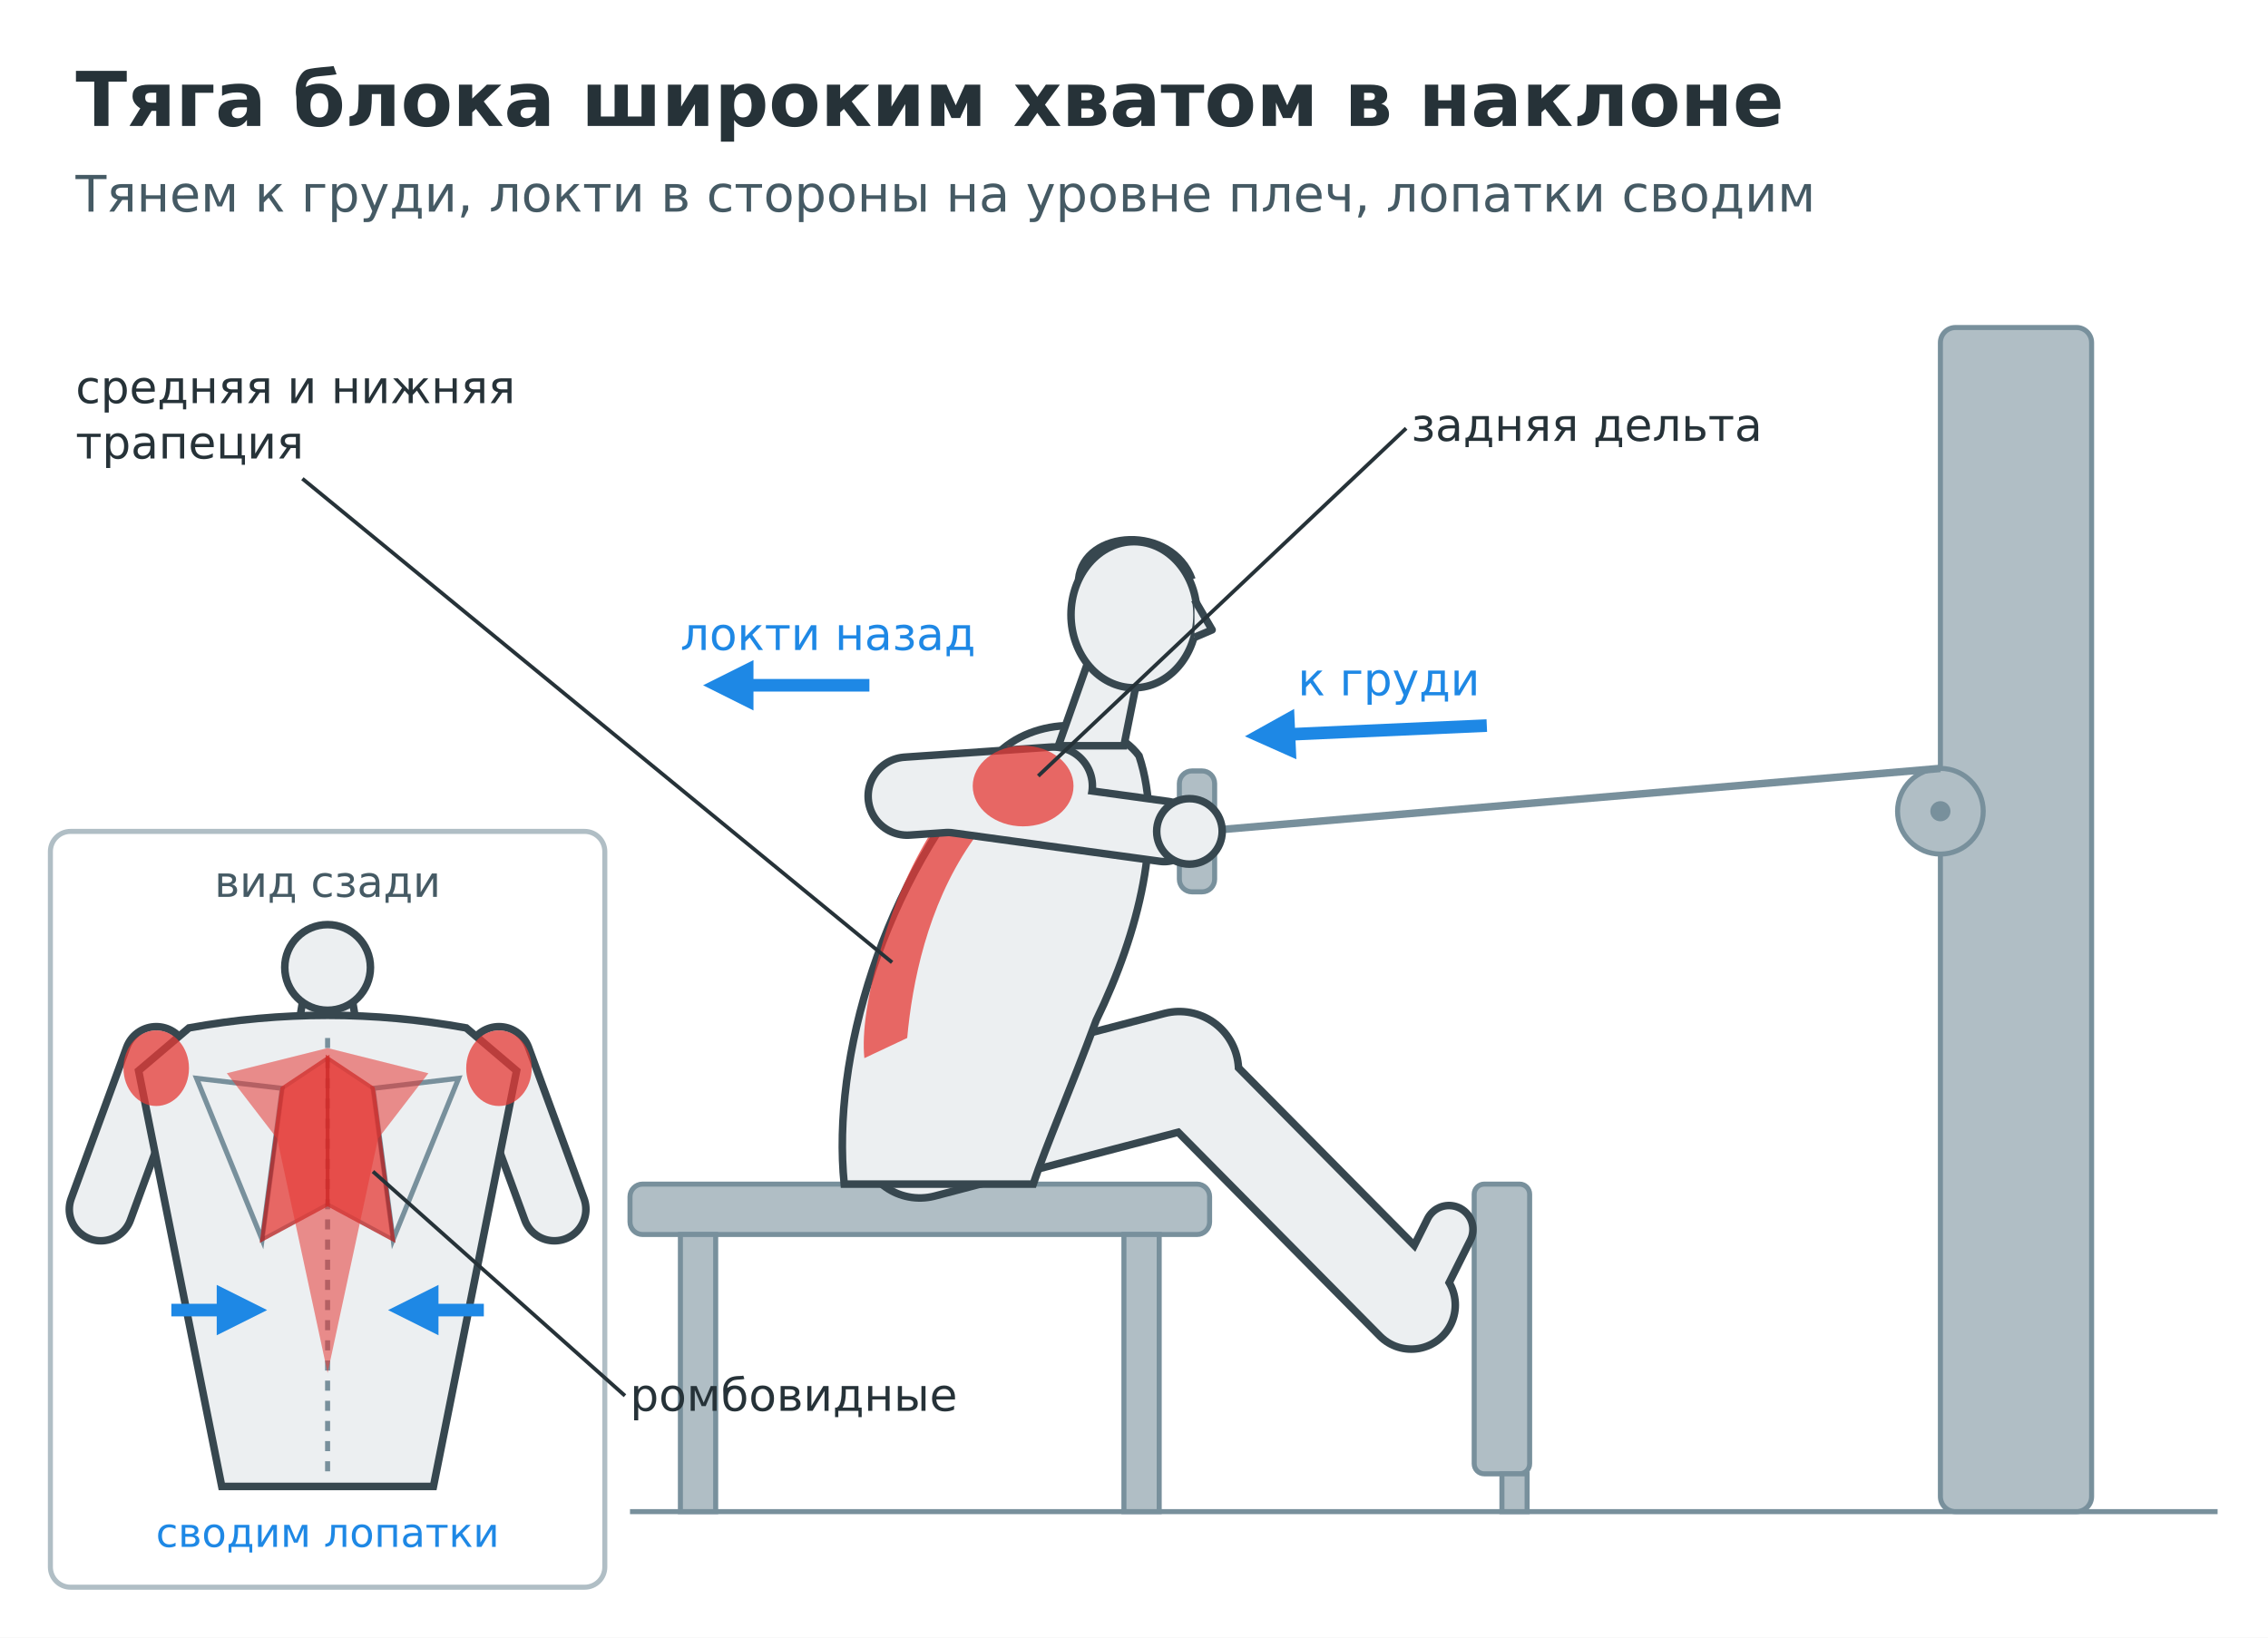
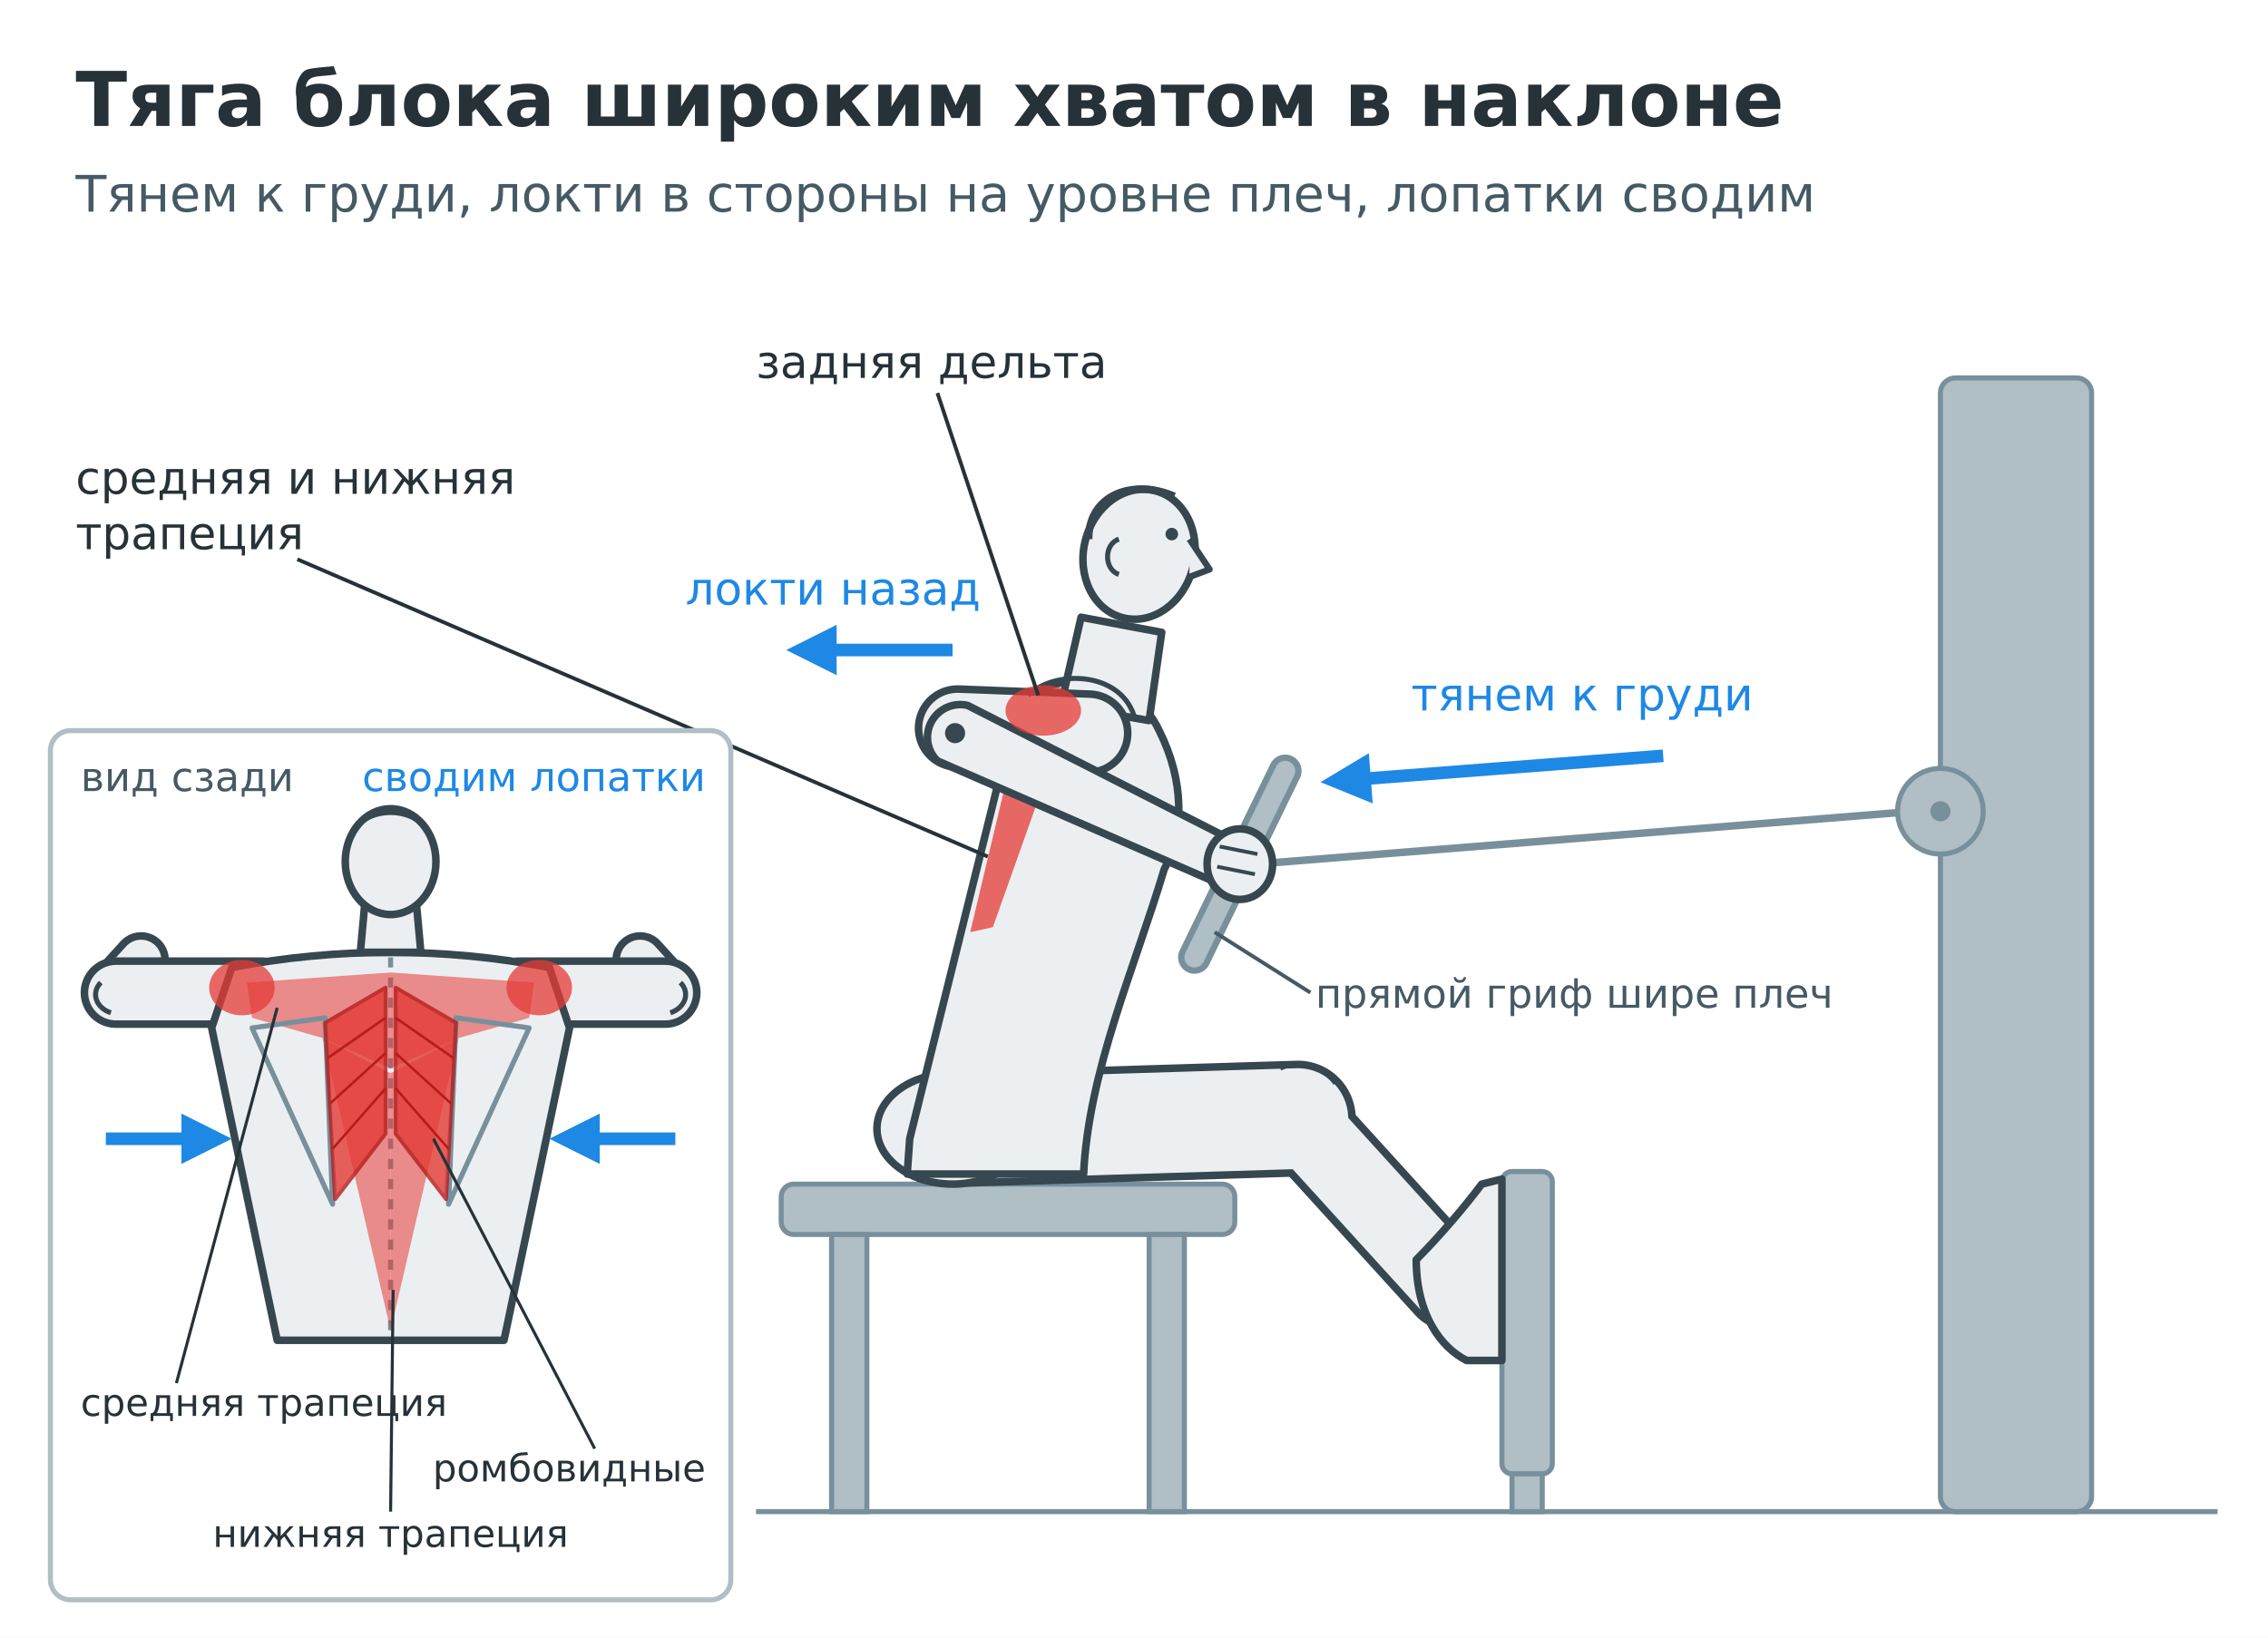
<svg xmlns="http://www.w3.org/2000/svg" width="900" height="650" viewBox="0 0 900 650">
  <rect width="900" height="650" fill="#ffffff" />
  <defs>
    <marker id="ah" viewBox="0 0 10 10" refX="7" refY="5" markerWidth="4" markerHeight="4" orient="auto">
      <path d="M0,0 L10,5 L0,10 Z" fill="#1E88E5" />
    </marker>
  </defs>
  <g font-family="DejaVu Sans, Arial, sans-serif">
    <text x="30" y="50" font-size="30" font-weight="bold" fill="#263238">Тяга блока широким хватом в наклоне</text>
    <text x="30" y="84" font-size="20" fill="#455A64">Тянем к груди, локти в стороны на уровне плеч, лопатки сводим</text>
  </g>
-   <line x1="250" y1="600" x2="880" y2="600" stroke="#78909C" stroke-width="2" />
-   <rect x="770" y="130" width="60" height="470" rx="6" fill="#B0BEC5" stroke="#78909C" stroke-width="2" />
+   <line x1="300" y1="600" x2="880" y2="600" stroke="#78909C" stroke-width="2" />
+   <rect x="770" y="150" width="60" height="450" rx="6" fill="#B0BEC5" stroke="#78909C" stroke-width="2" />
+   <rect x="596" y="465" width="20" height="120" rx="4" fill="#B0BEC5" stroke="#78909C" stroke-width="2" />
+   <rect x="600" y="585" width="12" height="15" fill="#B0BEC5" stroke="#78909C" stroke-width="2" />
+   <rect x="310" y="470" width="180" height="20" rx="5" fill="#B0BEC5" stroke="#78909C" stroke-width="2" />
+   <rect x="330" y="490" width="14" height="110" fill="#B0BEC5" stroke="#78909C" stroke-width="2" />
+   <rect x="456" y="490" width="14" height="110" fill="#B0BEC5" stroke="#78909C" stroke-width="2" />
+   <line x1="498" y1="343" x2="760" y2="322" stroke="#78909C" stroke-width="3" />
  <circle cx="770" cy="322" r="17" fill="#B0BEC5" stroke="#78909C" stroke-width="2" />
  <circle cx="770" cy="322" r="4" fill="#78909C" />
-   <rect x="585" y="470" width="22" height="115" rx="4" fill="#B0BEC5" stroke="#78909C" stroke-width="2" />
-   <rect x="596" y="585" width="10" height="15" fill="#B0BEC5" stroke="#78909C" stroke-width="2" />
-   <rect x="250" y="470" width="230" height="20" rx="5" fill="#B0BEC5" stroke="#78909C" stroke-width="2" />
-   <rect x="270" y="490" width="14" height="110" fill="#B0BEC5" stroke="#78909C" stroke-width="2" />
-   <rect x="446" y="490" width="14" height="110" fill="#B0BEC5" stroke="#78909C" stroke-width="2" />
-   <line x1="476" y1="330" x2="770" y2="305" stroke="#78909C" stroke-width="3" />
  <g stroke-linecap="round">
-     <line x1="365" y1="452" x2="468" y2="425" stroke="#37474F" stroke-width="50" />
-     <line x1="468" y1="425" x2="560" y2="518" stroke="#37474F" stroke-width="38" />
-     <line x1="560" y1="518" x2="575" y2="488" stroke="#37474F" stroke-width="22" />
-     <line x1="365" y1="452" x2="468" y2="425" stroke="#ECEFF1" stroke-width="44" />
-     <line x1="468" y1="425" x2="560" y2="518" stroke="#ECEFF1" stroke-width="32" />
-     <line x1="560" y1="518" x2="575" y2="488" stroke="#ECEFF1" stroke-width="16" />
+     <line x1="385" y1="448" x2="515" y2="444" stroke="#37474F" stroke-width="46" />
+     <line x1="515" y1="444" x2="575" y2="510" stroke="#37474F" stroke-width="36" />
+     <line x1="385" y1="448" x2="515" y2="444" stroke="#ECEFF1" stroke-width="40" />
+     <line x1="515" y1="444" x2="575" y2="510" stroke="#ECEFF1" stroke-width="30" />
  </g>
-   <path d="M 335 470 C 330 420, 350 350, 395 300 C 410 284, 440 284, 452 300 C 462 330, 452 370, 435 405 C 425 432, 415 455, 410 470 Z" fill="#ECEFF1" stroke="#37474F" stroke-width="3" />
-   <path d="M 420 296 L 432 262 L 452 266 L 446 296 Z" fill="#ECEFF1" stroke="#37474F" stroke-width="3" />
-   <ellipse cx="450" cy="244" rx="25" ry="29" fill="#ECEFF1" stroke="#37474F" stroke-width="3" />
-   <path d="M 474 238 L 481 250 L 474 253" fill="#ECEFF1" stroke="#37474F" stroke-width="3" stroke-linejoin="round" />
-   <path d="M 428 230 C 430 210, 465 208, 473 230" fill="none" stroke="#37474F" stroke-width="3" />
-   <path d="M 400 296 C 380 310, 360 340, 350 375 C 344 395, 342 410, 343 420 L 360 412 C 362 390, 368 360, 385 335 C 395 320, 408 308, 425 300 Z" fill="#E53935" opacity="0.75" />
+   <path d="M 562 500 C 572 490, 582 478, 588 470 L 596 468 L 596 540 L 582 540 C 572 535, 562 522, 562 500 Z" fill="#ECEFF1" stroke="#37474F" stroke-width="3" stroke-linejoin="round" />
+   <path d="M 508 424 C 516 420, 526 424, 530 430" fill="none" stroke="#37474F" stroke-width="2" />
+   <ellipse cx="378" cy="448" rx="30" ry="22" fill="#ECEFF1" stroke="#37474F" stroke-width="3" />
+   <path d="M 360 466 L 361 452 L 403 283 C 412 266, 448 264, 460 290 C 470 310, 470 330, 462 345 C 450 385, 432 425, 430 466 Z" fill="#ECEFF1" stroke="#37474F" stroke-width="3" stroke-linejoin="round" />
+   <path d="M 421 280 L 429 245 L 461 251 L 456 286 Z" fill="#ECEFF1" stroke="#37474F" stroke-width="3" stroke-linejoin="round" />
+   <ellipse cx="452" cy="220" rx="22" ry="26" transform="rotate(14 452 220)" fill="#ECEFF1" stroke="#37474F" stroke-width="3" />
+   <path d="M 472 214 L 480 226 L 472 229" fill="#ECEFF1" stroke="#37474F" stroke-width="2.5" stroke-linejoin="round" />
+   <circle cx="465" cy="212" r="2.5" fill="#37474F" />
+   <path d="M 444 214 C 438 216, 438 226, 444 228" fill="none" stroke="#37474F" stroke-width="2" />
+   <path d="M 432 214 C 432 196, 450 190, 466 197" fill="none" stroke="#37474F" stroke-width="3" />
+   <path d="M 405 286 L 421 292 L 394 368 L 385 370 Z" fill="#E53935" opacity="0.75" />
  <g stroke-linecap="round">
-     <line x1="418" y1="312" x2="360" y2="316" stroke="#37474F" stroke-width="34" />
-     <line x1="360" y1="316" x2="462" y2="330" stroke="#37474F" stroke-width="27" />
-     <line x1="418" y1="312" x2="360" y2="316" stroke="#ECEFF1" stroke-width="28" />
-     <line x1="360" y1="316" x2="462" y2="330" stroke="#ECEFF1" stroke-width="21" />
+     <line x1="432" y1="291" x2="380" y2="289" stroke="#37474F" stroke-width="34" />
+     <line x1="432" y1="291" x2="380" y2="289" stroke="#ECEFF1" stroke-width="28" />
  </g>
-   <ellipse cx="406" cy="312" rx="20" ry="16" fill="#E53935" opacity="0.75" />
-   <rect x="468" y="306" width="14" height="48" rx="5" fill="#B0BEC5" stroke="#78909C" stroke-width="2" />
-   <circle cx="472" cy="330" r="13" fill="#ECEFF1" stroke="#37474F" stroke-width="3" />
-   <line x1="590" y1="288" x2="500" y2="292" stroke="#1E88E5" stroke-width="5" marker-end="url(#ah)" />
-   <text x="515" y="276" font-family="DejaVu Sans, Arial, sans-serif" font-size="18" fill="#1E88E5">к груди</text>
-   <line x1="345" y1="272" x2="285" y2="272" stroke="#1E88E5" stroke-width="5" marker-end="url(#ah)" />
-   <text x="270" y="258" font-family="DejaVu Sans, Arial, sans-serif" font-size="18" fill="#1E88E5">локти назад</text>
+   <path d="M 384 280 L 490 334 L 482 350 L 372 302 A 13 13 0 0 1 384 280 Z" fill="#ECEFF1" stroke="#37474F" stroke-width="3" stroke-linejoin="round" />
+   <circle cx="379" cy="291" r="4" fill="#37474F" />
+   <path d="M 408 276 C 418 266, 444 266, 450 284" fill="none" stroke="#37474F" stroke-width="2" />
+   <ellipse cx="414" cy="282" rx="15" ry="10" fill="#E53935" opacity="0.75" />
+   <path d="M 474 380 L 510 306" stroke="#78909C" stroke-width="13" stroke-linecap="round" />
+   <path d="M 474 380 L 510 306" stroke="#B0BEC5" stroke-width="8" stroke-linecap="round" />
+   <ellipse cx="492" cy="343" rx="13" ry="14" fill="#ECEFF1" stroke="#37474F" stroke-width="3" />
+   <path d="M 484 336 L 499 339 M 483 344 L 498 347" stroke="#37474F" stroke-width="1.5" />
+   <text x="522" y="400" font-family="DejaVu Sans, Arial, sans-serif" font-size="16" fill="#455A64">прямой гриф шире плеч</text>
+   <line x1="520" y1="394" x2="482" y2="370" stroke="#455A64" stroke-width="1.5" />
+   <line x1="660" y1="300" x2="530" y2="310" stroke="#1E88E5" stroke-width="5" marker-end="url(#ah)" />
+   <text x="560" y="282" font-family="DejaVu Sans, Arial, sans-serif" font-size="18" fill="#1E88E5">тянем к груди</text>
+   <line x1="378" y1="258" x2="318" y2="258" stroke="#1E88E5" stroke-width="5" marker-end="url(#ah)" />
+   <text x="272" y="240" font-family="DejaVu Sans, Arial, sans-serif" font-size="18" fill="#1E88E5">локти назад</text>
  <g font-family="DejaVu Sans, Arial, sans-serif" font-size="18" fill="#263238">
-     <text x="560" y="175">задняя дельта</text>
-     <line x1="558" y1="170" x2="412" y2="308" stroke="#263238" stroke-width="1.5" />
-     <text x="30" y="160">средняя и нижняя</text>
-     <text x="30" y="182">трапеция</text>
-     <line x1="120" y1="190" x2="354" y2="382" stroke="#263238" stroke-width="1.5" />
+     <text x="300" y="150">задняя дельта</text>
+     <line x1="372" y1="156" x2="412" y2="276" stroke="#263238" stroke-width="1.5" />
+     <text x="30" y="196">средняя и нижняя</text>
+     <text x="30" y="218">трапеция</text>
+     <line x1="118" y1="222" x2="392" y2="340" stroke="#263238" stroke-width="1.5" />
  </g>
-   <rect x="20" y="330" width="220" height="300" rx="8" fill="#ffffff" stroke="#B0BEC5" stroke-width="2" />
-   <text x="130" y="356" text-anchor="middle" font-family="DejaVu Sans, Arial, sans-serif" font-size="17" fill="#455A64">вид сзади</text>
+   <rect x="20" y="290" width="270" height="345" rx="8" fill="#ffffff" stroke="#B0BEC5" stroke-width="2" />
+   <text x="32" y="314" font-family="DejaVu Sans, Arial, sans-serif" font-size="16" fill="#455A64">вид сзади</text>
+   <text x="280" y="314" text-anchor="end" font-family="DejaVu Sans, Arial, sans-serif" font-size="16" fill="#1E88E5">сводим лопатки</text>
  <g stroke-linecap="round">
-     <line x1="62" y1="420" x2="40" y2="480" stroke="#37474F" stroke-width="28" />
-     <line x1="198" y1="420" x2="220" y2="480" stroke="#37474F" stroke-width="28" />
-     <line x1="62" y1="420" x2="40" y2="480" stroke="#ECEFF1" stroke-width="22" />
-     <line x1="198" y1="420" x2="220" y2="480" stroke="#ECEFF1" stroke-width="22" />
+     <line x1="46" y1="392" x2="56" y2="381" stroke="#37474F" stroke-width="22" />
+     <line x1="264" y1="392" x2="254" y2="381" stroke="#37474F" stroke-width="22" />
+     <line x1="46" y1="392" x2="56" y2="381" stroke="#ECEFF1" stroke-width="16" />
+     <line x1="264" y1="392" x2="254" y2="381" stroke="#ECEFF1" stroke-width="16" />
+     <line x1="104" y1="394" x2="46" y2="394" stroke="#37474F" stroke-width="28" />
+     <line x1="206" y1="394" x2="264" y2="394" stroke="#37474F" stroke-width="28" />
+     <line x1="104" y1="394" x2="46" y2="394" stroke="#ECEFF1" stroke-width="22" />
+     <line x1="206" y1="394" x2="264" y2="394" stroke="#ECEFF1" stroke-width="22" />
  </g>
-   <path d="M 130 398 L 120 398 L 118 410 L 142 410 L 140 398 Z" fill="#ECEFF1" stroke="#37474F" stroke-width="3" />
-   <circle cx="130" cy="384" r="17" fill="#ECEFF1" stroke="#37474F" stroke-width="3" />
-   <path d="M 75 408 Q 130 398 185 408 L 205 425 L 172 590 L 88 590 L 55 425 Z" fill="#ECEFF1" stroke="#37474F" stroke-width="3" />
-   <path d="M 78 428 L 112 432 L 104 492 Z" fill="none" stroke="#78909C" stroke-width="2" />
-   <path d="M 182 428 L 148 432 L 156 492 Z" fill="none" stroke="#78909C" stroke-width="2" />
-   <line x1="130" y1="412" x2="130" y2="585" stroke="#78909C" stroke-width="2" stroke-dasharray="4 4" />
-   <path d="M 112 432 L 130 420 L 130 478 L 104 492 Z" fill="#E53935" opacity="0.75" stroke="#B71C1C" stroke-width="1.5" />
-   <path d="M 148 432 L 130 420 L 130 478 L 156 492 Z" fill="#E53935" opacity="0.75" stroke="#B71C1C" stroke-width="1.5" />
-   <path d="M 90 426 L 130 416 L 170 426 L 150 452 L 130 545 L 110 452 Z" fill="#E53935" opacity="0.55" />
-   <ellipse cx="62" cy="424" rx="13" ry="15" fill="#E53935" opacity="0.75" />
-   <ellipse cx="198" cy="424" rx="13" ry="15" fill="#E53935" opacity="0.75" />
-   <line x1="68" y1="520" x2="100" y2="520" stroke="#1E88E5" stroke-width="5" marker-end="url(#ah)" />
-   <line x1="192" y1="520" x2="160" y2="520" stroke="#1E88E5" stroke-width="5" marker-end="url(#ah)" />
-   <text x="130" y="614" text-anchor="middle" font-family="DejaVu Sans, Arial, sans-serif" font-size="16" fill="#1E88E5">сводим лопатки</text>
-   <text x="250" y="560" font-family="DejaVu Sans, Arial, sans-serif" font-size="18" fill="#263238">ромбовидные</text>
-   <line x1="248" y1="554" x2="148" y2="465" stroke="#263238" stroke-width="1.5" />
+   <path d="M 40 390 C 36 394, 38 400, 44 402" fill="none" stroke="#37474F" stroke-width="2" />
+   <path d="M 270 390 C 274 394, 272 400, 266 402" fill="none" stroke="#37474F" stroke-width="2" />
+   <path d="M 92 384 Q 155 372 218 384 L 226 408 L 200 532 L 110 532 L 84 408 Z" fill="#ECEFF1" stroke="#37474F" stroke-width="3" stroke-linejoin="round" />
+   <path d="M 143 378 L 145 356 L 165 356 L 167 378 Z" fill="#ECEFF1" stroke="#37474F" stroke-width="3" stroke-linejoin="round" />
+   <ellipse cx="155" cy="342" rx="18" ry="21" fill="#ECEFF1" stroke="#37474F" stroke-width="3" />
+   <path d="M 138 336 C 140 318, 170 318, 172 336" fill="none" stroke="#37474F" stroke-width="2" />
+   <line x1="155" y1="380" x2="155" y2="528" stroke="#78909C" stroke-width="2" stroke-dasharray="4 4" />
+   <path d="M 155 386 L 155 424 L 128 412 L 100 404 L 98 390 Z" fill="#E53935" opacity="0.55" />
+   <path d="M 155 386 L 155 424 L 182 412 L 210 404 L 212 390 Z" fill="#E53935" opacity="0.55" />
+   <path d="M 128 412 L 155 426 L 155 528 Z" fill="#E53935" opacity="0.55" />
+   <path d="M 182 412 L 155 426 L 155 528 Z" fill="#E53935" opacity="0.55" />
+   <path d="M 129 404 L 100 408 L 132 478 Z" fill="none" stroke="#78909C" stroke-width="2" stroke-linejoin="round" />
+   <path d="M 181 404 L 210 408 L 178 478 Z" fill="none" stroke="#78909C" stroke-width="2" stroke-linejoin="round" />
+   <path d="M 153 392 L 153 450 L 133 476 L 129 406 Z" fill="#E53935" opacity="0.8" stroke="#B71C1C" stroke-width="1.5" stroke-linejoin="round" />
+   <path d="M 157 392 L 157 450 L 177 476 L 181 406 Z" fill="#E53935" opacity="0.8" stroke="#B71C1C" stroke-width="1.5" stroke-linejoin="round" />
+   <g stroke="#B71C1C" stroke-width="1">
+     <line x1="153" y1="404" x2="130" y2="420" />
+     <line x1="153" y1="418" x2="131" y2="438" />
+     <line x1="153" y1="432" x2="132" y2="456" />
+     <line x1="157" y1="404" x2="180" y2="420" />
+     <line x1="157" y1="418" x2="179" y2="438" />
+     <line x1="157" y1="432" x2="178" y2="456" />
+   </g>
+   <ellipse cx="96" cy="392" rx="13" ry="11" fill="#E53935" opacity="0.75" />
+   <ellipse cx="214" cy="392" rx="13" ry="11" fill="#E53935" opacity="0.75" />
+   <line x1="42" y1="452" x2="86" y2="452" stroke="#1E88E5" stroke-width="5" marker-end="url(#ah)" />
+   <line x1="268" y1="452" x2="224" y2="452" stroke="#1E88E5" stroke-width="5" marker-end="url(#ah)" />
+   <g font-family="DejaVu Sans, Arial, sans-serif" font-size="15" fill="#263238">
+     <text x="280" y="588" text-anchor="end">ромбовидные</text>
+     <line x1="236" y1="575" x2="172" y2="452" stroke="#263238" stroke-width="1.2" />
+     <text x="32" y="562">средняя трапеция</text>
+     <line x1="70" y1="549" x2="110" y2="400" stroke="#263238" stroke-width="1.2" />
+     <text x="155" y="614" text-anchor="middle">нижняя трапеция</text>
+     <line x1="155" y1="600" x2="156" y2="512" stroke="#263238" stroke-width="1.2" />
+   </g>
</svg>
